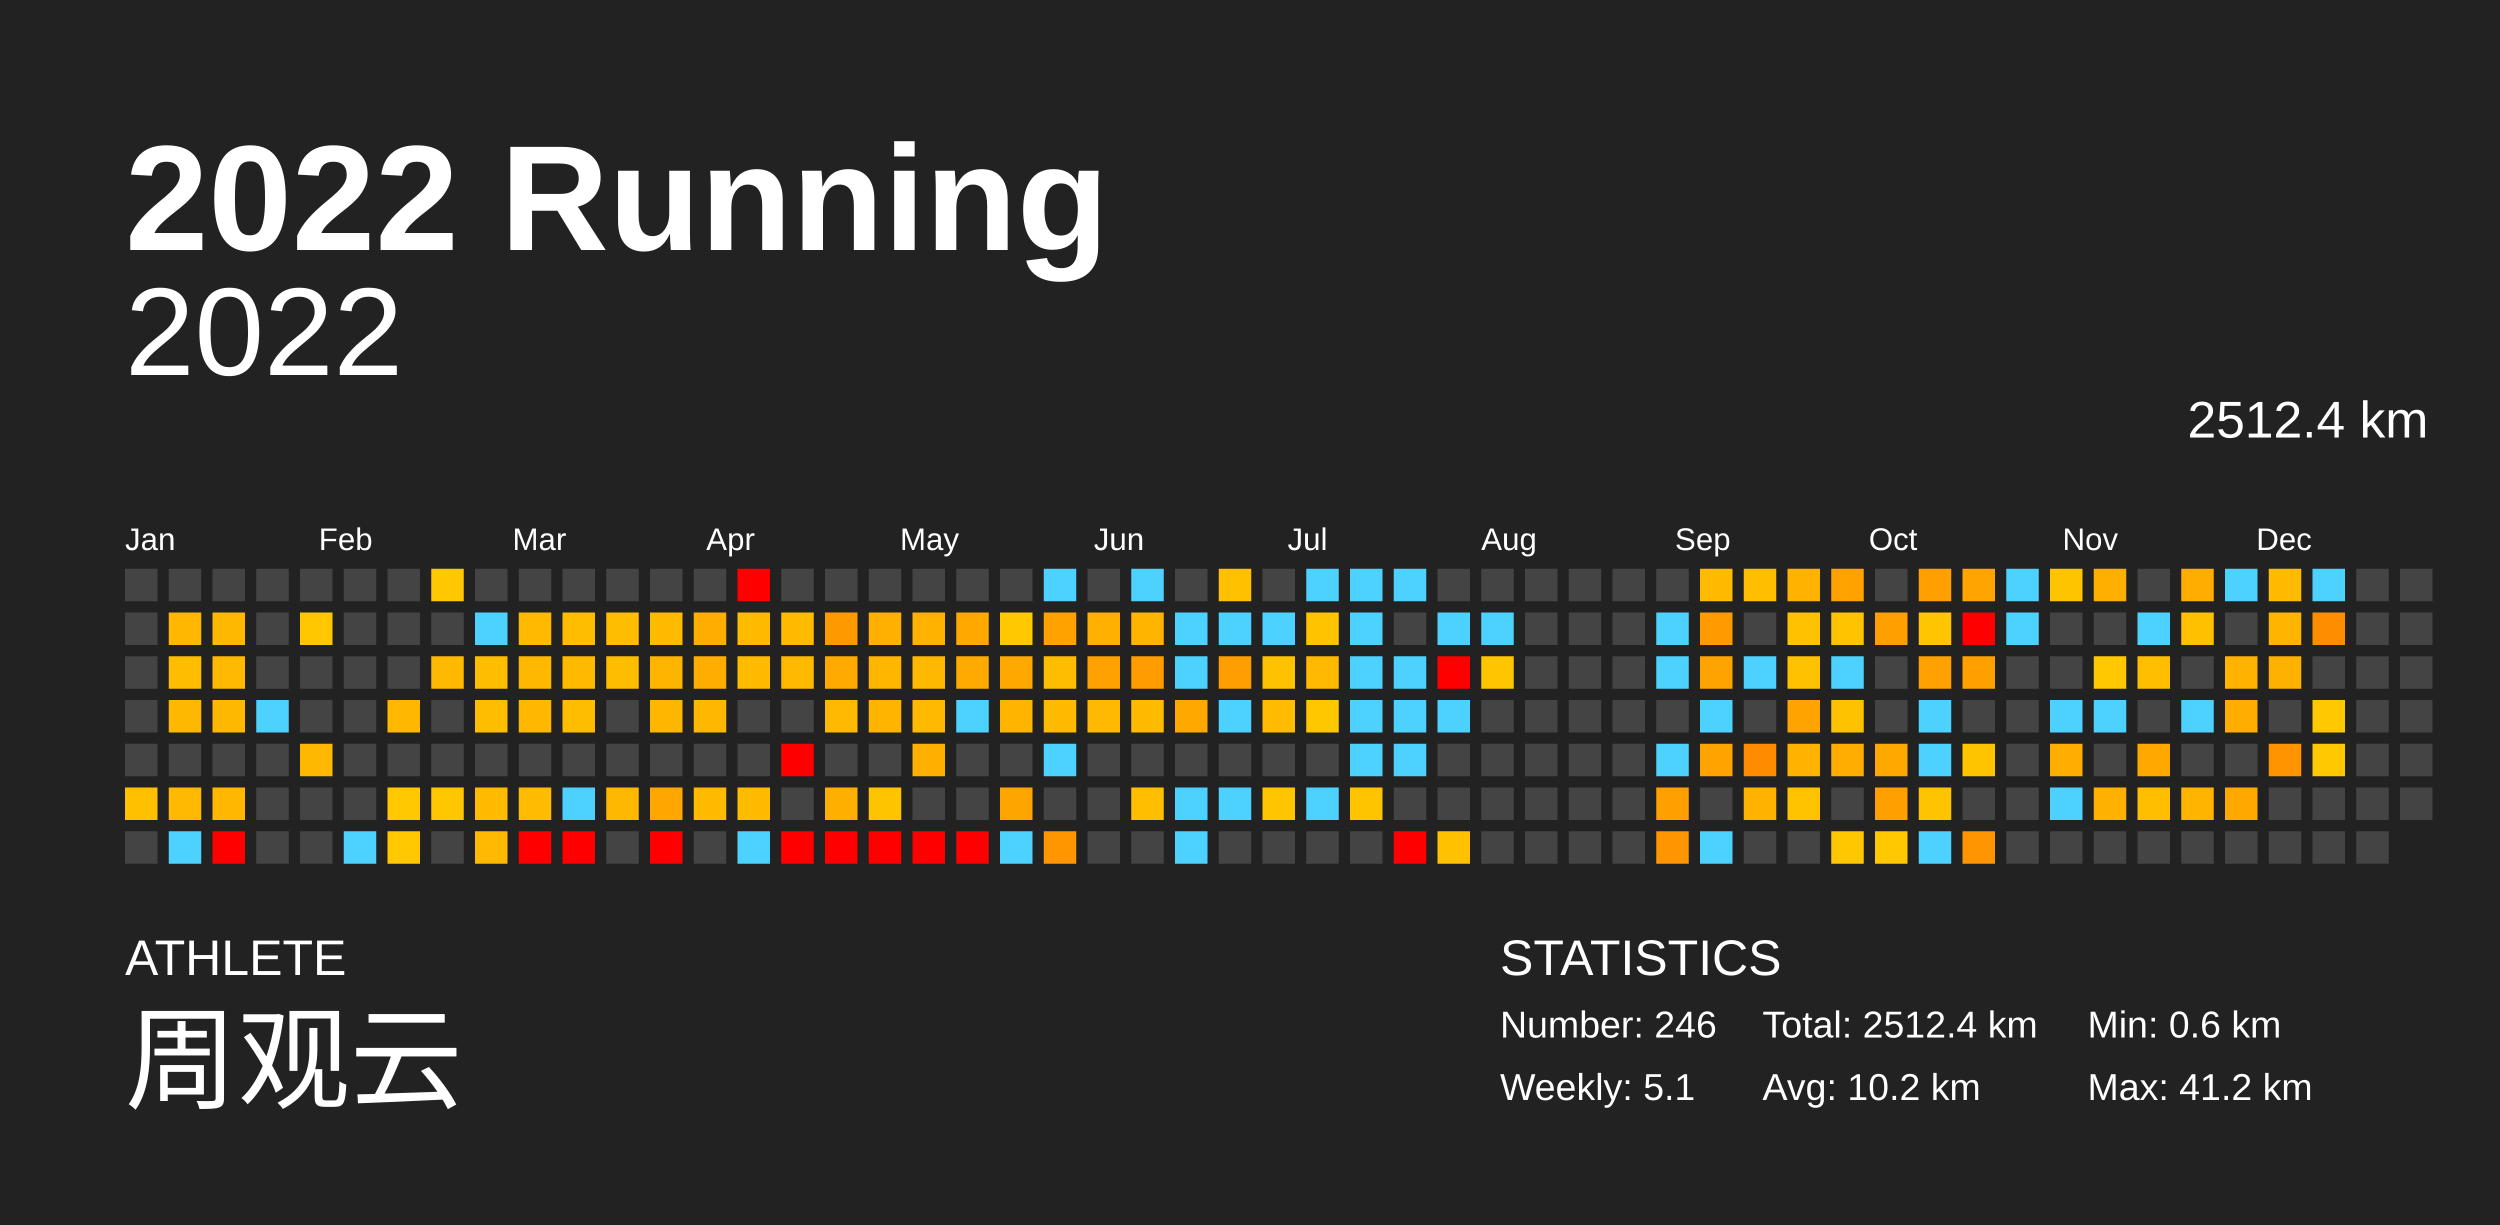
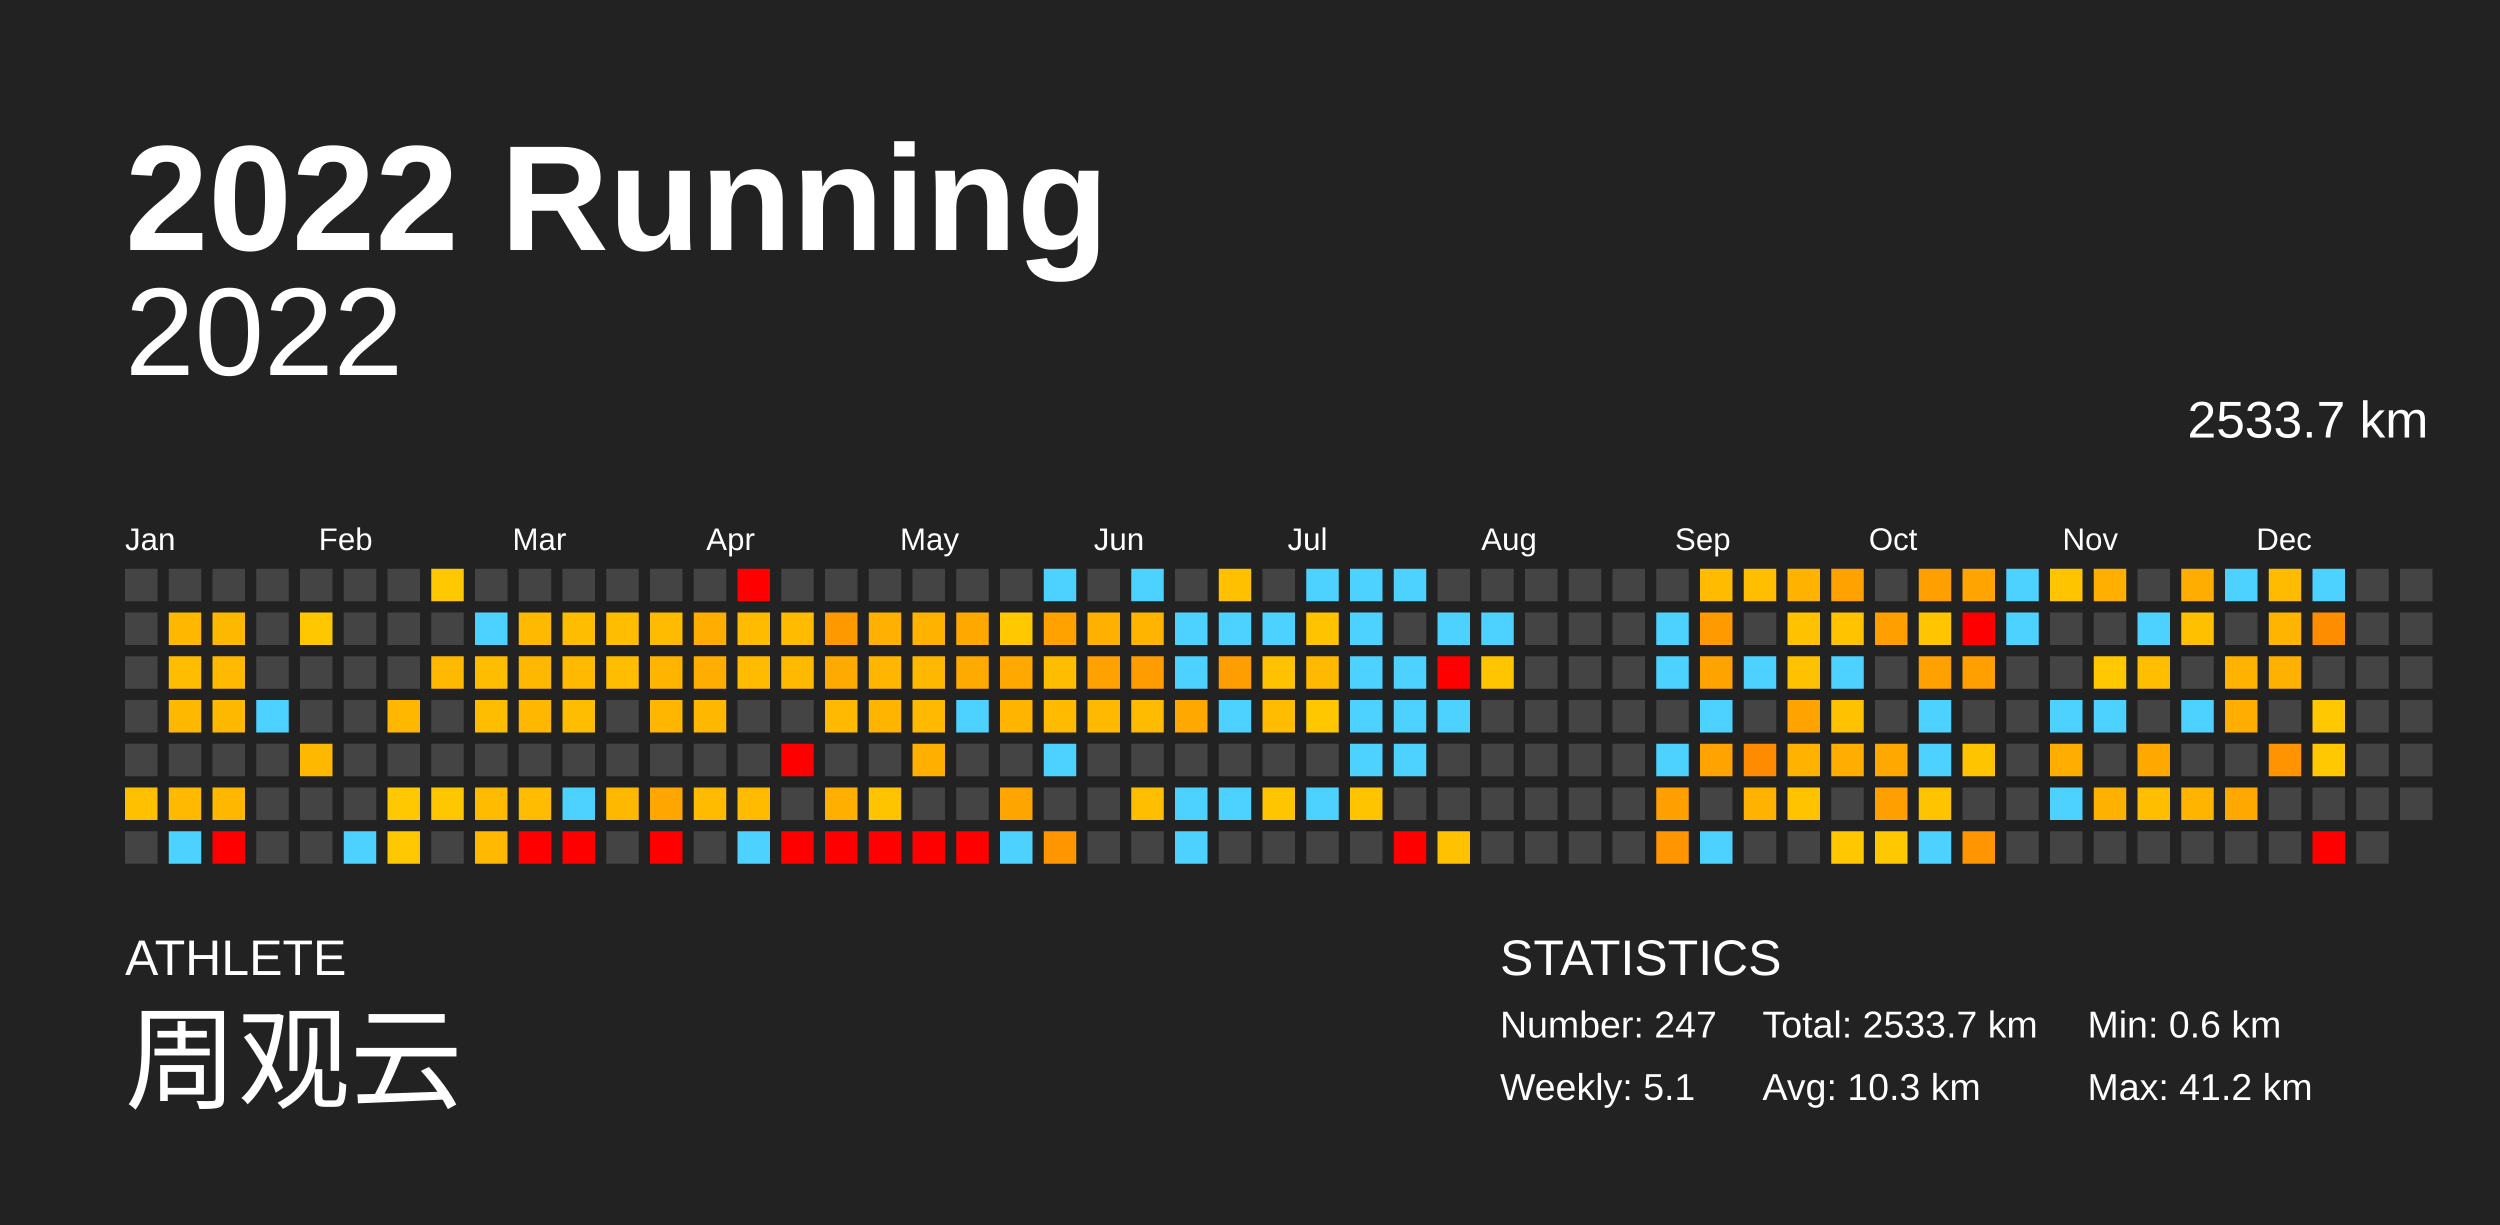
<svg xmlns="http://www.w3.org/2000/svg" baseProfile="full" height="98mm" version="1.1" viewBox="0,0,200,98" width="200mm">
  <defs />
  <rect fill="#222222" height="98" width="200" x="0" y="0" />
  <text fill="#FFFFFF" style="font-size:12px; font-family:Arial; font-weight:bold;" x="10" y="20">2022 Running</text>
  <text fill="#FFFFFF" style="font-size:4px; font-family:Arial" x="10" y="78">ATHLETE</text>
  <text fill="#FFFFFF" style="font-size:9px; font-family:Arial" x="10" y="88">周观云</text>
  <text fill="#FFFFFF" style="font-size:4px; font-family:Arial" x="120" y="78">STATISTICS</text>
-   <text fill="#FFFFFF" style="font-size:3px; font-family:Arial" x="120" y="83">Number: 246</text>
+   <text fill="#FFFFFF" style="font-size:3px; font-family:Arial" x="120" y="83">Number: 247</text>
  <text fill="#FFFFFF" style="font-size:3px; font-family:Arial" x="120" y="88">Weekly: 5.1</text>
-   <text fill="#FFFFFF" style="font-size:3px; font-family:Arial" x="141" y="83">Total: 2512.4 km</text>
-   <text fill="#FFFFFF" style="font-size:3px; font-family:Arial" x="141" y="88">Avg: 10.2 km</text>
+   <text fill="#FFFFFF" style="font-size:3px; font-family:Arial" x="141" y="83">Total: 2533.7 km</text>
+   <text fill="#FFFFFF" style="font-size:3px; font-family:Arial" x="141" y="88">Avg: 10.3 km</text>
  <text fill="#FFFFFF" style="font-size:3px; font-family:Arial" x="167" y="83">Min: 0.6 km</text>
  <text fill="#FFFFFF" style="font-size:3px; font-family:Arial" x="167" y="88">Max: 41.2 km</text>
  <text alignment-baseline="hanging" fill="#FFFFFF" style="font-size:10.0px; font-family:Arial;" x="10" y="30">2022</text>
-   <text alignment-baseline="hanging" fill="#FFFFFF" style="font-size:4.125px; font-family:Arial;" x="175" y="35">2512.4 km</text>
+   <text alignment-baseline="hanging" fill="#FFFFFF" style="font-size:4.125px; font-family:Arial;" x="175" y="35">2533.7 km</text>
  <text fill="#FFFFFF" style="font-size:2.5px; font-family:Arial" x="10.0" y="44">Jan</text>
  <text fill="#FFFFFF" style="font-size:2.5px; font-family:Arial" x="25.5" y="44">Feb</text>
  <text fill="#FFFFFF" style="font-size:2.5px; font-family:Arial" x="41.0" y="44">Mar</text>
  <text fill="#FFFFFF" style="font-size:2.5px; font-family:Arial" x="56.5" y="44">Apr</text>
  <text fill="#FFFFFF" style="font-size:2.5px; font-family:Arial" x="72.0" y="44">May</text>
  <text fill="#FFFFFF" style="font-size:2.5px; font-family:Arial" x="87.5" y="44">Jun</text>
  <text fill="#FFFFFF" style="font-size:2.5px; font-family:Arial" x="103.0" y="44">Jul</text>
  <text fill="#FFFFFF" style="font-size:2.5px; font-family:Arial" x="118.5" y="44">Aug</text>
  <text fill="#FFFFFF" style="font-size:2.5px; font-family:Arial" x="134.0" y="44">Sep</text>
  <text fill="#FFFFFF" style="font-size:2.5px; font-family:Arial" x="149.5" y="44">Oct</text>
  <text fill="#FFFFFF" style="font-size:2.5px; font-family:Arial" x="165.0" y="44">Nov</text>
  <text fill="#FFFFFF" style="font-size:2.5px; font-family:Arial" x="180.5" y="44">Dec</text>
  <rect fill="#444444" height="2.6" width="2.6" x="10.0" y="45.5" />
  <rect fill="#444444" height="2.6" width="2.6" x="10.0" y="49.0" />
  <rect fill="#444444" height="2.6" width="2.6" x="10.0" y="52.5" />
  <rect fill="#444444" height="2.6" width="2.6" x="10.0" y="56.0" />
  <rect fill="#444444" height="2.6" width="2.6" x="10.0" y="59.5" />
  <rect fill="#ffc000" height="2.6" width="2.6" x="10.0" y="63.0" />
  <rect fill="#444444" height="2.6" width="2.6" x="10.0" y="66.5" />
  <rect fill="#444444" height="2.6" width="2.6" x="13.5" y="45.5" />
  <rect fill="#ffb700" height="2.6" width="2.6" x="13.5" y="49.0" />
  <rect fill="#ffbd00" height="2.6" width="2.6" x="13.5" y="52.5" />
  <rect fill="#ffb800" height="2.6" width="2.6" x="13.5" y="56.0" />
  <rect fill="#444444" height="2.6" width="2.6" x="13.5" y="59.5" />
  <rect fill="#ffb900" height="2.6" width="2.6" x="13.5" y="63.0" />
  <rect fill="#4dd2ff" height="2.6" width="2.6" x="13.5" y="66.5" />
  <rect fill="#444444" height="2.6" width="2.6" x="17.0" y="45.5" />
  <rect fill="#ffb800" height="2.6" width="2.6" x="17.0" y="49.0" />
  <rect fill="#ffb900" height="2.6" width="2.6" x="17.0" y="52.5" />
  <rect fill="#ffb800" height="2.6" width="2.6" x="17.0" y="56.0" />
  <rect fill="#444444" height="2.6" width="2.6" x="17.0" y="59.5" />
  <rect fill="#ffb700" height="2.6" width="2.6" x="17.0" y="63.0" />
  <rect fill="red" height="2.6" width="2.6" x="17.0" y="66.5" />
  <rect fill="#444444" height="2.6" width="2.6" x="20.5" y="45.5" />
  <rect fill="#444444" height="2.6" width="2.6" x="20.5" y="49.0" />
  <rect fill="#444444" height="2.6" width="2.6" x="20.5" y="52.5" />
  <rect fill="#4dd2ff" height="2.6" width="2.6" x="20.5" y="56.0" />
  <rect fill="#444444" height="2.6" width="2.6" x="20.5" y="59.5" />
  <rect fill="#444444" height="2.6" width="2.6" x="20.5" y="63.0" />
  <rect fill="#444444" height="2.6" width="2.6" x="20.5" y="66.5" />
  <rect fill="#444444" height="2.6" width="2.6" x="24.0" y="45.5" />
  <rect fill="#ffc700" height="2.6" width="2.6" x="24.0" y="49.0" />
  <rect fill="#444444" height="2.6" width="2.6" x="24.0" y="52.5" />
  <rect fill="#444444" height="2.6" width="2.6" x="24.0" y="56.0" />
  <rect fill="#ffb800" height="2.6" width="2.6" x="24.0" y="59.5" />
  <rect fill="#444444" height="2.6" width="2.6" x="24.0" y="63.0" />
  <rect fill="#444444" height="2.6" width="2.6" x="24.0" y="66.5" />
  <rect fill="#444444" height="2.6" width="2.6" x="27.5" y="45.5" />
  <rect fill="#444444" height="2.6" width="2.6" x="27.5" y="49.0" />
  <rect fill="#444444" height="2.6" width="2.6" x="27.5" y="52.5" />
  <rect fill="#444444" height="2.6" width="2.6" x="27.5" y="56.0" />
  <rect fill="#444444" height="2.6" width="2.6" x="27.5" y="59.5" />
  <rect fill="#444444" height="2.6" width="2.6" x="27.5" y="63.0" />
  <rect fill="#4dd2ff" height="2.6" width="2.6" x="27.5" y="66.5" />
  <rect fill="#444444" height="2.6" width="2.6" x="31.0" y="45.5" />
  <rect fill="#444444" height="2.6" width="2.6" x="31.0" y="49.0" />
  <rect fill="#444444" height="2.6" width="2.6" x="31.0" y="52.5" />
  <rect fill="#ffb700" height="2.6" width="2.6" x="31.0" y="56.0" />
  <rect fill="#444444" height="2.6" width="2.6" x="31.0" y="59.5" />
  <rect fill="#ffc800" height="2.6" width="2.6" x="31.0" y="63.0" />
  <rect fill="#ffc800" height="2.6" width="2.6" x="31.0" y="66.5" />
  <rect fill="#ffc800" height="2.6" width="2.6" x="34.5" y="45.5" />
  <rect fill="#444444" height="2.6" width="2.6" x="34.5" y="49.0" />
  <rect fill="#ffb900" height="2.6" width="2.6" x="34.5" y="52.5" />
  <rect fill="#444444" height="2.6" width="2.6" x="34.5" y="56.0" />
  <rect fill="#444444" height="2.6" width="2.6" x="34.5" y="59.5" />
  <rect fill="#ffc700" height="2.6" width="2.6" x="34.5" y="63.0" />
  <rect fill="#444444" height="2.6" width="2.6" x="34.5" y="66.5" />
  <rect fill="#444444" height="2.6" width="2.6" x="38.0" y="45.5" />
  <rect fill="#4dd2ff" height="2.6" width="2.6" x="38.0" y="49.0" />
  <rect fill="#ffbd00" height="2.6" width="2.6" x="38.0" y="52.5" />
  <rect fill="#ffbd00" height="2.6" width="2.6" x="38.0" y="56.0" />
  <rect fill="#444444" height="2.6" width="2.6" x="38.0" y="59.5" />
  <rect fill="#ffbb00" height="2.6" width="2.6" x="38.0" y="63.0" />
  <rect fill="#ffb900" height="2.6" width="2.6" x="38.0" y="66.5" />
  <rect fill="#444444" height="2.6" width="2.6" x="41.5" y="45.5" />
  <rect fill="#ffba00" height="2.6" width="2.6" x="41.5" y="49.0" />
  <rect fill="#ffb800" height="2.6" width="2.6" x="41.5" y="52.5" />
  <rect fill="#ffb700" height="2.6" width="2.6" x="41.5" y="56.0" />
  <rect fill="#444444" height="2.6" width="2.6" x="41.5" y="59.5" />
  <rect fill="#ffbc00" height="2.6" width="2.6" x="41.5" y="63.0" />
  <rect fill="red" height="2.6" width="2.6" x="41.5" y="66.5" />
  <rect fill="#444444" height="2.6" width="2.6" x="45.0" y="45.5" />
  <rect fill="#ffbd00" height="2.6" width="2.6" x="45.0" y="49.0" />
  <rect fill="#ffba00" height="2.6" width="2.6" x="45.0" y="52.5" />
  <rect fill="#ffbd00" height="2.6" width="2.6" x="45.0" y="56.0" />
  <rect fill="#444444" height="2.6" width="2.6" x="45.0" y="59.5" />
  <rect fill="#4dd2ff" height="2.6" width="2.6" x="45.0" y="63.0" />
  <rect fill="red" height="2.6" width="2.6" x="45.0" y="66.5" />
  <rect fill="#444444" height="2.6" width="2.6" x="48.5" y="45.5" />
  <rect fill="#ffbd00" height="2.6" width="2.6" x="48.5" y="49.0" />
  <rect fill="#ffbd00" height="2.6" width="2.6" x="48.5" y="52.5" />
  <rect fill="#444444" height="2.6" width="2.6" x="48.5" y="56.0" />
  <rect fill="#444444" height="2.6" width="2.6" x="48.5" y="59.5" />
  <rect fill="#ffb800" height="2.6" width="2.6" x="48.5" y="63.0" />
  <rect fill="#444444" height="2.6" width="2.6" x="48.5" y="66.5" />
  <rect fill="#444444" height="2.6" width="2.6" x="52.0" y="45.5" />
  <rect fill="#ffbb00" height="2.6" width="2.6" x="52.0" y="49.0" />
  <rect fill="#ffb500" height="2.6" width="2.6" x="52.0" y="52.5" />
  <rect fill="#ffb600" height="2.6" width="2.6" x="52.0" y="56.0" />
  <rect fill="#444444" height="2.6" width="2.6" x="52.0" y="59.5" />
  <rect fill="#ffa700" height="2.6" width="2.6" x="52.0" y="63.0" />
  <rect fill="red" height="2.6" width="2.6" x="52.0" y="66.5" />
  <rect fill="#444444" height="2.6" width="2.6" x="55.5" y="45.5" />
  <rect fill="#ffae00" height="2.6" width="2.6" x="55.5" y="49.0" />
  <rect fill="#ffad00" height="2.6" width="2.6" x="55.5" y="52.5" />
  <rect fill="#ffb700" height="2.6" width="2.6" x="55.5" y="56.0" />
  <rect fill="#444444" height="2.6" width="2.6" x="55.5" y="59.5" />
  <rect fill="#ffbb00" height="2.6" width="2.6" x="55.5" y="63.0" />
  <rect fill="#444444" height="2.6" width="2.6" x="55.5" y="66.5" />
  <rect fill="red" height="2.6" width="2.6" x="59.0" y="45.5" />
  <rect fill="#ffbb00" height="2.6" width="2.6" x="59.0" y="49.0" />
  <rect fill="#ffbb00" height="2.6" width="2.6" x="59.0" y="52.5" />
  <rect fill="#444444" height="2.6" width="2.6" x="59.0" y="56.0" />
  <rect fill="#444444" height="2.6" width="2.6" x="59.0" y="59.5" />
  <rect fill="#ffbb00" height="2.6" width="2.6" x="59.0" y="63.0" />
  <rect fill="#4dd2ff" height="2.6" width="2.6" x="59.0" y="66.5" />
  <rect fill="#444444" height="2.6" width="2.6" x="62.5" y="45.5" />
  <rect fill="#ffbb00" height="2.6" width="2.6" x="62.5" y="49.0" />
  <rect fill="#ffba00" height="2.6" width="2.6" x="62.5" y="52.5" />
  <rect fill="#444444" height="2.6" width="2.6" x="62.5" y="56.0" />
  <rect fill="red" height="2.6" width="2.6" x="62.5" y="59.5" />
  <rect fill="#444444" height="2.6" width="2.6" x="62.5" y="63.0" />
  <rect fill="red" height="2.6" width="2.6" x="62.5" y="66.5" />
  <rect fill="#444444" height="2.6" width="2.6" x="66.0" y="45.5" />
  <rect fill="#ff9900" height="2.6" width="2.6" x="66.0" y="49.0" />
  <rect fill="#ffaa00" height="2.6" width="2.6" x="66.0" y="52.5" />
  <rect fill="#ffb900" height="2.6" width="2.6" x="66.0" y="56.0" />
  <rect fill="#444444" height="2.6" width="2.6" x="66.0" y="59.5" />
  <rect fill="#ffaf00" height="2.6" width="2.6" x="66.0" y="63.0" />
  <rect fill="red" height="2.6" width="2.6" x="66.0" y="66.5" />
  <rect fill="#444444" height="2.6" width="2.6" x="69.5" y="45.5" />
  <rect fill="#ffb000" height="2.6" width="2.6" x="69.5" y="49.0" />
  <rect fill="#ffb600" height="2.6" width="2.6" x="69.5" y="52.5" />
  <rect fill="#ffb400" height="2.6" width="2.6" x="69.5" y="56.0" />
  <rect fill="#444444" height="2.6" width="2.6" x="69.5" y="59.5" />
  <rect fill="#ffc400" height="2.6" width="2.6" x="69.5" y="63.0" />
  <rect fill="red" height="2.6" width="2.6" x="69.5" y="66.5" />
  <rect fill="#444444" height="2.6" width="2.6" x="73.0" y="45.5" />
  <rect fill="#ffb300" height="2.6" width="2.6" x="73.0" y="49.0" />
  <rect fill="#ffb800" height="2.6" width="2.6" x="73.0" y="52.5" />
  <rect fill="#ffba00" height="2.6" width="2.6" x="73.0" y="56.0" />
  <rect fill="#ffaf00" height="2.6" width="2.6" x="73.0" y="59.5" />
  <rect fill="#444444" height="2.6" width="2.6" x="73.0" y="63.0" />
  <rect fill="red" height="2.6" width="2.6" x="73.0" y="66.5" />
  <rect fill="#444444" height="2.6" width="2.6" x="76.5" y="45.5" />
  <rect fill="#ffa800" height="2.6" width="2.6" x="76.5" y="49.0" />
  <rect fill="#ffaa00" height="2.6" width="2.6" x="76.5" y="52.5" />
  <rect fill="#4dd2ff" height="2.6" width="2.6" x="76.5" y="56.0" />
  <rect fill="#444444" height="2.6" width="2.6" x="76.5" y="59.5" />
  <rect fill="#444444" height="2.6" width="2.6" x="76.5" y="63.0" />
  <rect fill="red" height="2.6" width="2.6" x="76.5" y="66.5" />
  <rect fill="#444444" height="2.6" width="2.6" x="80.0" y="45.5" />
  <rect fill="#ffc800" height="2.6" width="2.6" x="80.0" y="49.0" />
  <rect fill="#ffa900" height="2.6" width="2.6" x="80.0" y="52.5" />
  <rect fill="#ffb400" height="2.6" width="2.6" x="80.0" y="56.0" />
  <rect fill="#444444" height="2.6" width="2.6" x="80.0" y="59.5" />
  <rect fill="#ffa500" height="2.6" width="2.6" x="80.0" y="63.0" />
  <rect fill="#4dd2ff" height="2.6" width="2.6" x="80.0" y="66.5" />
  <rect fill="#4dd2ff" height="2.6" width="2.6" x="83.5" y="45.5" />
  <rect fill="#ffa200" height="2.6" width="2.6" x="83.5" y="49.0" />
  <rect fill="#ffbd00" height="2.6" width="2.6" x="83.5" y="52.5" />
  <rect fill="#ffbb00" height="2.6" width="2.6" x="83.5" y="56.0" />
  <rect fill="#4dd2ff" height="2.6" width="2.6" x="83.5" y="59.5" />
  <rect fill="#444444" height="2.6" width="2.6" x="83.5" y="63.0" />
  <rect fill="#ff9600" height="2.6" width="2.6" x="83.5" y="66.5" />
  <rect fill="#444444" height="2.6" width="2.6" x="87.0" y="45.5" />
  <rect fill="#ffb000" height="2.6" width="2.6" x="87.0" y="49.0" />
  <rect fill="#ffa100" height="2.6" width="2.6" x="87.0" y="52.5" />
  <rect fill="#ffb900" height="2.6" width="2.6" x="87.0" y="56.0" />
  <rect fill="#444444" height="2.6" width="2.6" x="87.0" y="59.5" />
  <rect fill="#444444" height="2.6" width="2.6" x="87.0" y="63.0" />
  <rect fill="#444444" height="2.6" width="2.6" x="87.0" y="66.5" />
  <rect fill="#4dd2ff" height="2.6" width="2.6" x="90.5" y="45.5" />
  <rect fill="#ffb500" height="2.6" width="2.6" x="90.5" y="49.0" />
  <rect fill="#ff9d00" height="2.6" width="2.6" x="90.5" y="52.5" />
  <rect fill="#ffbb00" height="2.6" width="2.6" x="90.5" y="56.0" />
  <rect fill="#444444" height="2.6" width="2.6" x="90.5" y="59.5" />
  <rect fill="#ffbf00" height="2.6" width="2.6" x="90.5" y="63.0" />
  <rect fill="#444444" height="2.6" width="2.6" x="90.5" y="66.5" />
  <rect fill="#444444" height="2.6" width="2.6" x="94.0" y="45.5" />
  <rect fill="#4dd2ff" height="2.6" width="2.6" x="94.0" y="49.0" />
  <rect fill="#4dd2ff" height="2.6" width="2.6" x="94.0" y="52.5" />
  <rect fill="#ffa900" height="2.6" width="2.6" x="94.0" y="56.0" />
  <rect fill="#444444" height="2.6" width="2.6" x="94.0" y="59.5" />
  <rect fill="#4dd2ff" height="2.6" width="2.6" x="94.0" y="63.0" />
  <rect fill="#4dd2ff" height="2.6" width="2.6" x="94.0" y="66.5" />
  <rect fill="#ffc000" height="2.6" width="2.6" x="97.5" y="45.5" />
  <rect fill="#4dd2ff" height="2.6" width="2.6" x="97.5" y="49.0" />
  <rect fill="#ff9e00" height="2.6" width="2.6" x="97.5" y="52.5" />
  <rect fill="#4dd2ff" height="2.6" width="2.6" x="97.5" y="56.0" />
  <rect fill="#444444" height="2.6" width="2.6" x="97.5" y="59.5" />
  <rect fill="#4dd2ff" height="2.6" width="2.6" x="97.5" y="63.0" />
  <rect fill="#444444" height="2.6" width="2.6" x="97.5" y="66.5" />
  <rect fill="#444444" height="2.6" width="2.6" x="101.0" y="45.5" />
  <rect fill="#4dd2ff" height="2.6" width="2.6" x="101.0" y="49.0" />
  <rect fill="#ffc200" height="2.6" width="2.6" x="101.0" y="52.5" />
  <rect fill="#ffbc00" height="2.6" width="2.6" x="101.0" y="56.0" />
  <rect fill="#444444" height="2.6" width="2.6" x="101.0" y="59.5" />
  <rect fill="#ffc500" height="2.6" width="2.6" x="101.0" y="63.0" />
  <rect fill="#444444" height="2.6" width="2.6" x="101.0" y="66.5" />
  <rect fill="#4dd2ff" height="2.6" width="2.6" x="104.5" y="45.5" />
  <rect fill="#ffc300" height="2.6" width="2.6" x="104.5" y="49.0" />
  <rect fill="#ffb900" height="2.6" width="2.6" x="104.5" y="52.5" />
  <rect fill="#ffc700" height="2.6" width="2.6" x="104.5" y="56.0" />
  <rect fill="#444444" height="2.6" width="2.6" x="104.5" y="59.5" />
  <rect fill="#4dd2ff" height="2.6" width="2.6" x="104.5" y="63.0" />
  <rect fill="#444444" height="2.6" width="2.6" x="104.5" y="66.5" />
  <rect fill="#4dd2ff" height="2.6" width="2.6" x="108.0" y="45.5" />
  <rect fill="#4dd2ff" height="2.6" width="2.6" x="108.0" y="49.0" />
  <rect fill="#4dd2ff" height="2.6" width="2.6" x="108.0" y="52.5" />
  <rect fill="#4dd2ff" height="2.6" width="2.6" x="108.0" y="56.0" />
  <rect fill="#4dd2ff" height="2.6" width="2.6" x="108.0" y="59.5" />
  <rect fill="#ffc400" height="2.6" width="2.6" x="108.0" y="63.0" />
  <rect fill="#444444" height="2.6" width="2.6" x="108.0" y="66.5" />
  <rect fill="#4dd2ff" height="2.6" width="2.6" x="111.5" y="45.5" />
  <rect fill="#444444" height="2.6" width="2.6" x="111.5" y="49.0" />
  <rect fill="#4dd2ff" height="2.6" width="2.6" x="111.5" y="52.5" />
  <rect fill="#4dd2ff" height="2.6" width="2.6" x="111.5" y="56.0" />
  <rect fill="#4dd2ff" height="2.6" width="2.6" x="111.5" y="59.5" />
  <rect fill="#444444" height="2.6" width="2.6" x="111.5" y="63.0" />
  <rect fill="red" height="2.6" width="2.6" x="111.5" y="66.5" />
  <rect fill="#444444" height="2.6" width="2.6" x="115.0" y="45.5" />
  <rect fill="#4dd2ff" height="2.6" width="2.6" x="115.0" y="49.0" />
  <rect fill="red" height="2.6" width="2.6" x="115.0" y="52.5" />
  <rect fill="#4dd2ff" height="2.6" width="2.6" x="115.0" y="56.0" />
  <rect fill="#444444" height="2.6" width="2.6" x="115.0" y="59.5" />
  <rect fill="#444444" height="2.6" width="2.6" x="115.0" y="63.0" />
  <rect fill="#ffc100" height="2.6" width="2.6" x="115.0" y="66.5" />
  <rect fill="#444444" height="2.6" width="2.6" x="118.5" y="45.5" />
  <rect fill="#4dd2ff" height="2.6" width="2.6" x="118.5" y="49.0" />
  <rect fill="#ffc600" height="2.6" width="2.6" x="118.5" y="52.5" />
  <rect fill="#444444" height="2.6" width="2.6" x="118.5" y="56.0" />
  <rect fill="#444444" height="2.6" width="2.6" x="118.5" y="59.5" />
  <rect fill="#444444" height="2.6" width="2.6" x="118.5" y="63.0" />
  <rect fill="#444444" height="2.6" width="2.6" x="118.5" y="66.5" />
  <rect fill="#444444" height="2.6" width="2.6" x="122.0" y="45.5" />
  <rect fill="#444444" height="2.6" width="2.6" x="122.0" y="49.0" />
  <rect fill="#444444" height="2.6" width="2.6" x="122.0" y="52.5" />
  <rect fill="#444444" height="2.6" width="2.6" x="122.0" y="56.0" />
  <rect fill="#444444" height="2.6" width="2.6" x="122.0" y="59.5" />
  <rect fill="#444444" height="2.6" width="2.6" x="122.0" y="63.0" />
  <rect fill="#444444" height="2.6" width="2.6" x="122.0" y="66.5" />
  <rect fill="#444444" height="2.6" width="2.6" x="125.5" y="45.5" />
  <rect fill="#444444" height="2.6" width="2.6" x="125.5" y="49.0" />
  <rect fill="#444444" height="2.6" width="2.6" x="125.5" y="52.5" />
  <rect fill="#444444" height="2.6" width="2.6" x="125.5" y="56.0" />
  <rect fill="#444444" height="2.6" width="2.6" x="125.5" y="59.5" />
  <rect fill="#444444" height="2.6" width="2.6" x="125.5" y="63.0" />
  <rect fill="#444444" height="2.6" width="2.6" x="125.5" y="66.5" />
  <rect fill="#444444" height="2.6" width="2.6" x="129.0" y="45.5" />
  <rect fill="#444444" height="2.6" width="2.6" x="129.0" y="49.0" />
  <rect fill="#444444" height="2.6" width="2.6" x="129.0" y="52.5" />
  <rect fill="#444444" height="2.6" width="2.6" x="129.0" y="56.0" />
  <rect fill="#444444" height="2.6" width="2.6" x="129.0" y="59.5" />
  <rect fill="#444444" height="2.6" width="2.6" x="129.0" y="63.0" />
  <rect fill="#444444" height="2.6" width="2.6" x="129.0" y="66.5" />
  <rect fill="#444444" height="2.6" width="2.6" x="132.5" y="45.5" />
  <rect fill="#4dd2ff" height="2.6" width="2.6" x="132.5" y="49.0" />
  <rect fill="#4dd2ff" height="2.6" width="2.6" x="132.5" y="52.5" />
  <rect fill="#444444" height="2.6" width="2.6" x="132.5" y="56.0" />
  <rect fill="#4dd2ff" height="2.6" width="2.6" x="132.5" y="59.5" />
  <rect fill="#ff9f00" height="2.6" width="2.6" x="132.5" y="63.0" />
  <rect fill="#ff9500" height="2.6" width="2.6" x="132.5" y="66.5" />
  <rect fill="#ffbb00" height="2.6" width="2.6" x="136.0" y="45.5" />
  <rect fill="#ff9a00" height="2.6" width="2.6" x="136.0" y="49.0" />
  <rect fill="#ffa300" height="2.6" width="2.6" x="136.0" y="52.5" />
  <rect fill="#4dd2ff" height="2.6" width="2.6" x="136.0" y="56.0" />
  <rect fill="#ffa300" height="2.6" width="2.6" x="136.0" y="59.5" />
  <rect fill="#444444" height="2.6" width="2.6" x="136.0" y="63.0" />
  <rect fill="#4dd2ff" height="2.6" width="2.6" x="136.0" y="66.5" />
  <rect fill="#ffbf00" height="2.6" width="2.6" x="139.5" y="45.5" />
  <rect fill="#444444" height="2.6" width="2.6" x="139.5" y="49.0" />
  <rect fill="#4dd2ff" height="2.6" width="2.6" x="139.5" y="52.5" />
  <rect fill="#444444" height="2.6" width="2.6" x="139.5" y="56.0" />
  <rect fill="#ff8c00" height="2.6" width="2.6" x="139.5" y="59.5" />
  <rect fill="#ffb300" height="2.6" width="2.6" x="139.5" y="63.0" />
  <rect fill="#444444" height="2.6" width="2.6" x="139.5" y="66.5" />
  <rect fill="#ffb200" height="2.6" width="2.6" x="143.0" y="45.5" />
  <rect fill="#ffc200" height="2.6" width="2.6" x="143.0" y="49.0" />
  <rect fill="#ffc200" height="2.6" width="2.6" x="143.0" y="52.5" />
  <rect fill="#ffa300" height="2.6" width="2.6" x="143.0" y="56.0" />
  <rect fill="#ffb200" height="2.6" width="2.6" x="143.0" y="59.5" />
  <rect fill="#ffc300" height="2.6" width="2.6" x="143.0" y="63.0" />
  <rect fill="#444444" height="2.6" width="2.6" x="143.0" y="66.5" />
  <rect fill="#ffa200" height="2.6" width="2.6" x="146.5" y="45.5" />
  <rect fill="#ffc300" height="2.6" width="2.6" x="146.5" y="49.0" />
  <rect fill="#4dd2ff" height="2.6" width="2.6" x="146.5" y="52.5" />
  <rect fill="#ffc200" height="2.6" width="2.6" x="146.5" y="56.0" />
  <rect fill="#ffae00" height="2.6" width="2.6" x="146.5" y="59.5" />
  <rect fill="#444444" height="2.6" width="2.6" x="146.5" y="63.0" />
  <rect fill="#ffc700" height="2.6" width="2.6" x="146.5" y="66.5" />
  <rect fill="#444444" height="2.6" width="2.6" x="150.0" y="45.5" />
  <rect fill="#ff9f00" height="2.6" width="2.6" x="150.0" y="49.0" />
  <rect fill="#444444" height="2.6" width="2.6" x="150.0" y="52.5" />
  <rect fill="#444444" height="2.6" width="2.6" x="150.0" y="56.0" />
  <rect fill="#ffa800" height="2.6" width="2.6" x="150.0" y="59.5" />
  <rect fill="#ffa000" height="2.6" width="2.6" x="150.0" y="63.0" />
  <rect fill="#ffc800" height="2.6" width="2.6" x="150.0" y="66.5" />
  <rect fill="#ffa000" height="2.6" width="2.6" x="153.5" y="45.5" />
  <rect fill="#ffc600" height="2.6" width="2.6" x="153.5" y="49.0" />
  <rect fill="#ffa100" height="2.6" width="2.6" x="153.5" y="52.5" />
  <rect fill="#4dd2ff" height="2.6" width="2.6" x="153.5" y="56.0" />
  <rect fill="#4dd2ff" height="2.6" width="2.6" x="153.5" y="59.5" />
  <rect fill="#ffc400" height="2.6" width="2.6" x="153.5" y="63.0" />
  <rect fill="#4dd2ff" height="2.6" width="2.6" x="153.5" y="66.5" />
  <rect fill="#ffa400" height="2.6" width="2.6" x="157.0" y="45.5" />
  <rect fill="red" height="2.6" width="2.6" x="157.0" y="49.0" />
  <rect fill="#ffa000" height="2.6" width="2.6" x="157.0" y="52.5" />
  <rect fill="#444444" height="2.6" width="2.6" x="157.0" y="56.0" />
  <rect fill="#ffc400" height="2.6" width="2.6" x="157.0" y="59.5" />
  <rect fill="#444444" height="2.6" width="2.6" x="157.0" y="63.0" />
  <rect fill="#ff9500" height="2.6" width="2.6" x="157.0" y="66.5" />
  <rect fill="#4dd2ff" height="2.6" width="2.6" x="160.5" y="45.5" />
  <rect fill="#4dd2ff" height="2.6" width="2.6" x="160.5" y="49.0" />
  <rect fill="#444444" height="2.6" width="2.6" x="160.5" y="52.5" />
  <rect fill="#444444" height="2.6" width="2.6" x="160.5" y="56.0" />
  <rect fill="#444444" height="2.6" width="2.6" x="160.5" y="59.5" />
  <rect fill="#444444" height="2.6" width="2.6" x="160.5" y="63.0" />
  <rect fill="#444444" height="2.6" width="2.6" x="160.5" y="66.5" />
  <rect fill="#ffc400" height="2.6" width="2.6" x="164.0" y="45.5" />
  <rect fill="#444444" height="2.6" width="2.6" x="164.0" y="49.0" />
  <rect fill="#444444" height="2.6" width="2.6" x="164.0" y="52.5" />
  <rect fill="#4dd2ff" height="2.6" width="2.6" x="164.0" y="56.0" />
  <rect fill="#ffae00" height="2.6" width="2.6" x="164.0" y="59.5" />
  <rect fill="#4dd2ff" height="2.6" width="2.6" x="164.0" y="63.0" />
  <rect fill="#444444" height="2.6" width="2.6" x="164.0" y="66.5" />
  <rect fill="#ffaf00" height="2.6" width="2.6" x="167.5" y="45.5" />
  <rect fill="#444444" height="2.6" width="2.6" x="167.5" y="49.0" />
  <rect fill="#ffc800" height="2.6" width="2.6" x="167.5" y="52.5" />
  <rect fill="#4dd2ff" height="2.6" width="2.6" x="167.5" y="56.0" />
  <rect fill="#444444" height="2.6" width="2.6" x="167.5" y="59.5" />
  <rect fill="#ffb100" height="2.6" width="2.6" x="167.5" y="63.0" />
  <rect fill="#444444" height="2.6" width="2.6" x="167.5" y="66.5" />
  <rect fill="#444444" height="2.6" width="2.6" x="171.0" y="45.5" />
  <rect fill="#4dd2ff" height="2.6" width="2.6" x="171.0" y="49.0" />
  <rect fill="#ffbf00" height="2.6" width="2.6" x="171.0" y="52.5" />
  <rect fill="#444444" height="2.6" width="2.6" x="171.0" y="56.0" />
  <rect fill="#ffa800" height="2.6" width="2.6" x="171.0" y="59.5" />
  <rect fill="#ffbe00" height="2.6" width="2.6" x="171.0" y="63.0" />
  <rect fill="#444444" height="2.6" width="2.6" x="171.0" y="66.5" />
  <rect fill="#ffad00" height="2.6" width="2.6" x="174.5" y="45.5" />
  <rect fill="#ffc000" height="2.6" width="2.6" x="174.5" y="49.0" />
  <rect fill="#444444" height="2.6" width="2.6" x="174.5" y="52.5" />
  <rect fill="#4dd2ff" height="2.6" width="2.6" x="174.5" y="56.0" />
  <rect fill="#444444" height="2.6" width="2.6" x="174.5" y="59.5" />
  <rect fill="#ffb400" height="2.6" width="2.6" x="174.5" y="63.0" />
  <rect fill="#444444" height="2.6" width="2.6" x="174.5" y="66.5" />
  <rect fill="#4dd2ff" height="2.6" width="2.6" x="178.0" y="45.5" />
  <rect fill="#444444" height="2.6" width="2.6" x="178.0" y="49.0" />
  <rect fill="#ffb200" height="2.6" width="2.6" x="178.0" y="52.5" />
  <rect fill="#ffae00" height="2.6" width="2.6" x="178.0" y="56.0" />
  <rect fill="#444444" height="2.6" width="2.6" x="178.0" y="59.5" />
  <rect fill="#ffa900" height="2.6" width="2.6" x="178.0" y="63.0" />
  <rect fill="#444444" height="2.6" width="2.6" x="178.0" y="66.5" />
  <rect fill="#ffbb00" height="2.6" width="2.6" x="181.5" y="45.5" />
  <rect fill="#ffb500" height="2.6" width="2.6" x="181.5" y="49.0" />
  <rect fill="#ffb100" height="2.6" width="2.6" x="181.5" y="52.5" />
  <rect fill="#444444" height="2.6" width="2.6" x="181.5" y="56.0" />
  <rect fill="#ff9300" height="2.6" width="2.6" x="181.5" y="59.5" />
  <rect fill="#444444" height="2.6" width="2.6" x="181.5" y="63.0" />
  <rect fill="#444444" height="2.6" width="2.6" x="181.5" y="66.5" />
  <rect fill="#4dd2ff" height="2.6" width="2.6" x="185.0" y="45.5" />
  <rect fill="#ff8d00" height="2.6" width="2.6" x="185.0" y="49.0" />
  <rect fill="#444444" height="2.6" width="2.6" x="185.0" y="52.5" />
  <rect fill="#ffc800" height="2.6" width="2.6" x="185.0" y="56.0" />
  <rect fill="#ffc800" height="2.6" width="2.6" x="185.0" y="59.5" />
  <rect fill="#444444" height="2.6" width="2.6" x="185.0" y="63.0" />
-   <rect fill="#444444" height="2.6" width="2.6" x="185.0" y="66.5" />
+   <rect fill="red" height="2.6" width="2.6" x="185.0" y="66.5" />
  <rect fill="#444444" height="2.6" width="2.6" x="188.5" y="45.5" />
  <rect fill="#444444" height="2.6" width="2.6" x="188.5" y="49.0" />
  <rect fill="#444444" height="2.6" width="2.6" x="188.5" y="52.5" />
  <rect fill="#444444" height="2.6" width="2.6" x="188.5" y="56.0" />
  <rect fill="#444444" height="2.6" width="2.6" x="188.5" y="59.5" />
  <rect fill="#444444" height="2.6" width="2.6" x="188.5" y="63.0" />
  <rect fill="#444444" height="2.6" width="2.6" x="188.5" y="66.5" />
  <rect fill="#444444" height="2.6" width="2.6" x="192.0" y="45.5" />
  <rect fill="#444444" height="2.6" width="2.6" x="192.0" y="49.0" />
  <rect fill="#444444" height="2.6" width="2.6" x="192.0" y="52.5" />
  <rect fill="#444444" height="2.6" width="2.6" x="192.0" y="56.0" />
  <rect fill="#444444" height="2.6" width="2.6" x="192.0" y="59.5" />
  <rect fill="#444444" height="2.6" width="2.6" x="192.0" y="63.0" />
</svg>
